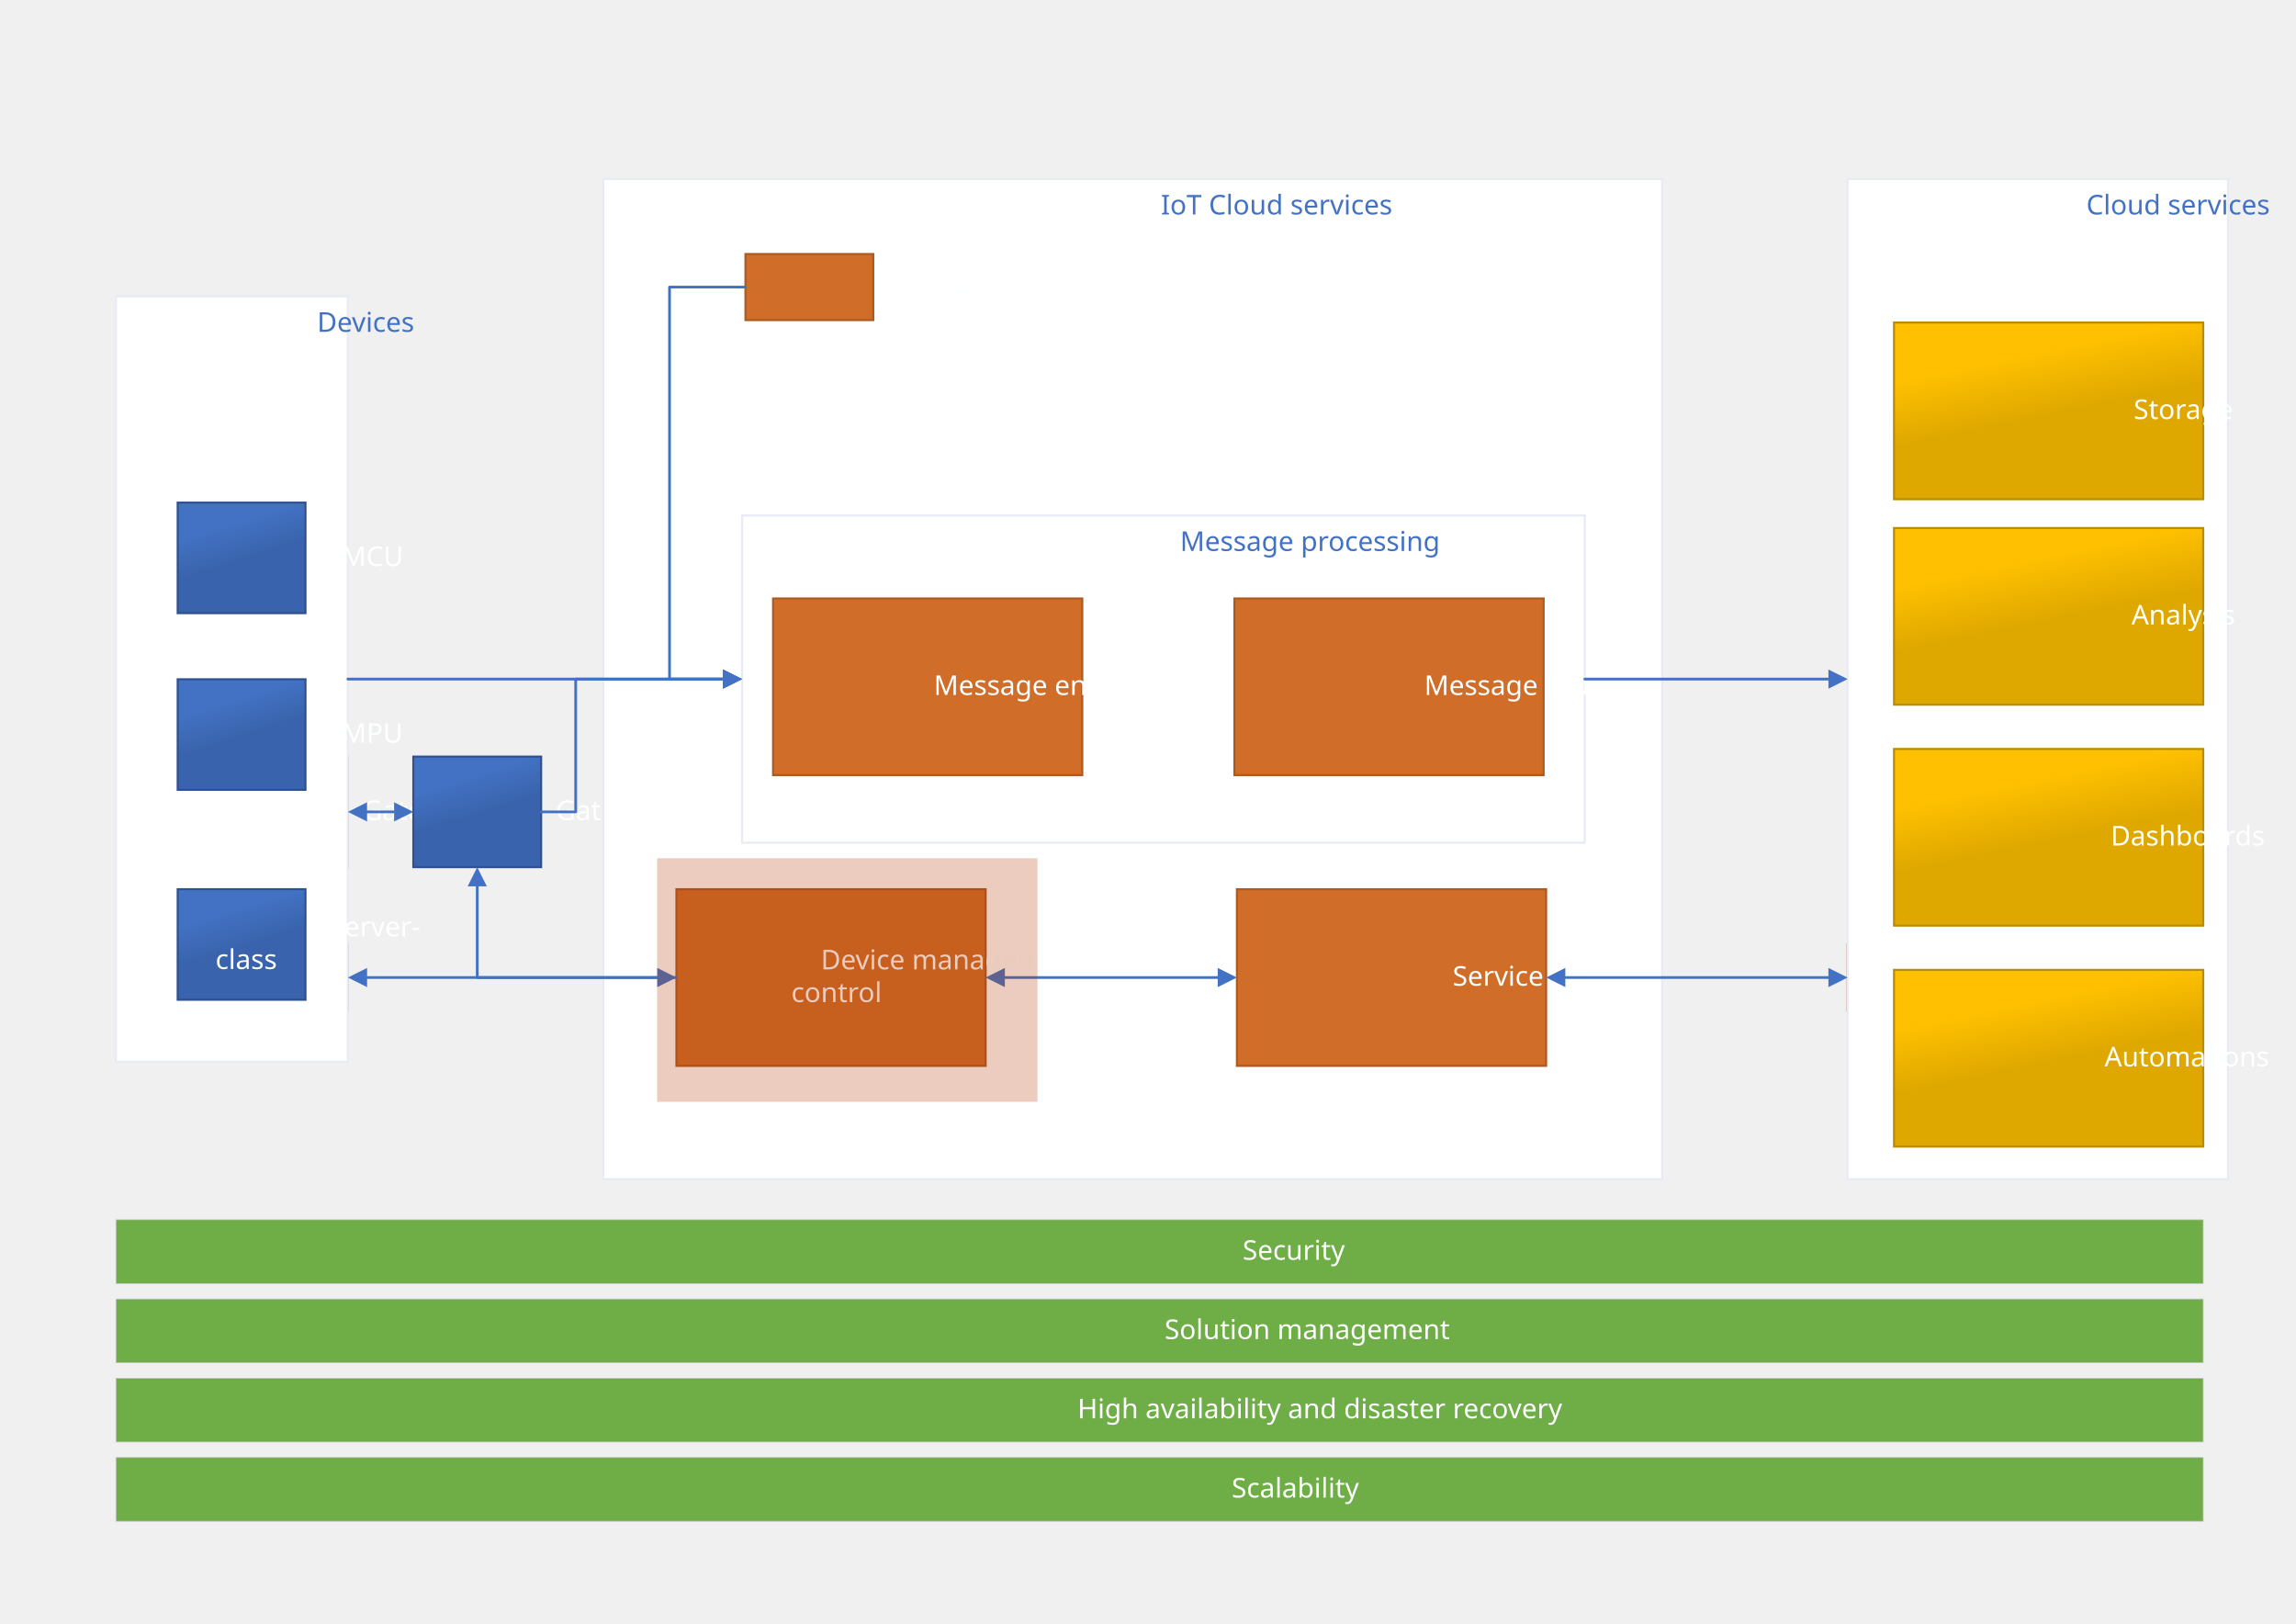
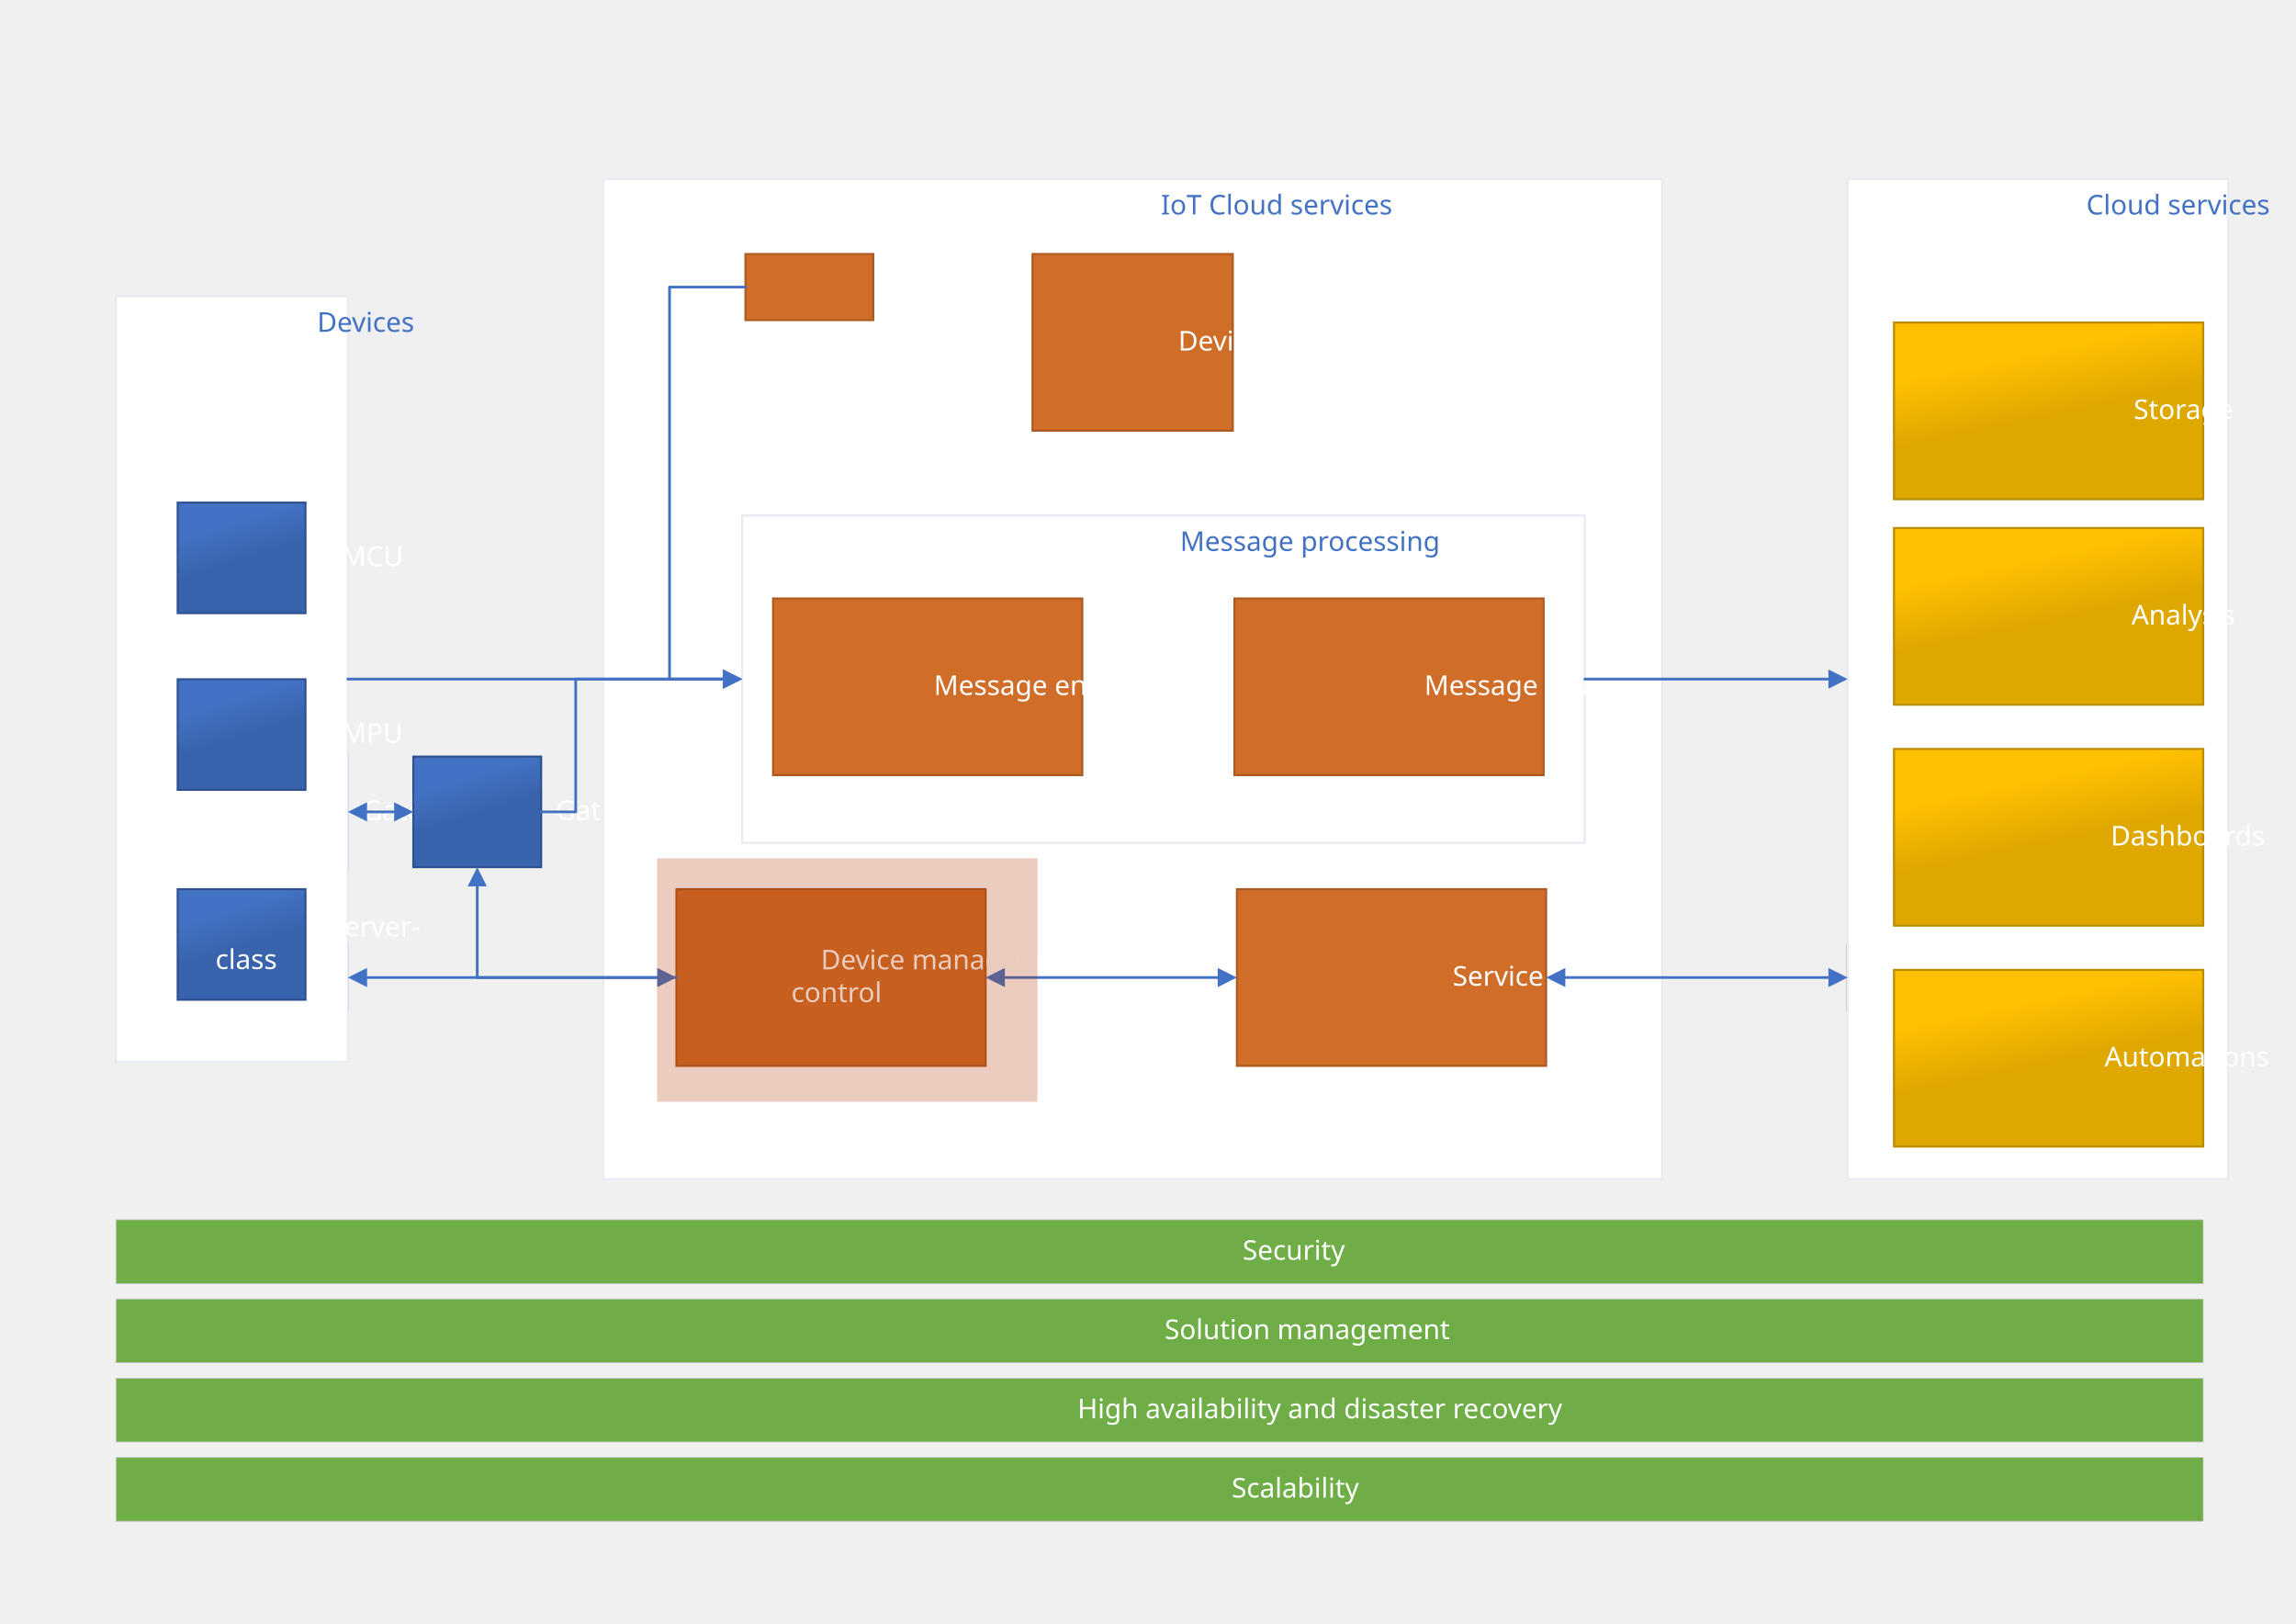
<svg xmlns="http://www.w3.org/2000/svg" xmlns:ns1="http://schemas.microsoft.com/visio/2003/SVGExtensions/" xmlns:xlink="http://www.w3.org/1999/xlink" width="11.693in" height="8.268in" viewBox="0 0 841.89 595.276" xml:space="preserve" color-interpolation-filters="sRGB" class="st13">
  <ns1:documentProperties ns1:langID="1033" ns1:metric="true" ns1:viewMarkup="false">
    <ns1:userDefs>
      <ns1:ud ns1:nameU="msvSubprocessMaster" ns1:prompt="" ns1:val="VT4(Rectangle)" />
      <ns1:ud ns1:nameU="msvNoAutoConnect" ns1:val="VT0(1):26" />
    </ns1:userDefs>
  </ns1:documentProperties>
  <style type="text/css">
	
		.st1 {fill:#cf6d29;stroke:#ad5a21;stroke-width:0.75}
		.st2 {fill:#feffff;font-family:Calibri;font-size:0.833em}
		.st3 {font-size:1em}
		.st4 {fill:url(#grad0-8);stroke:#2e518f;stroke-width:0.75}
		.st5 {fill:#ffffff;stroke:#e8ebf4;stroke-width:0.75}
		.st6 {fill:#4372c4;font-family:Calibri;font-size:0.833em}
		.st7 {fill:#6fad47;stroke:#c7c8c8;stroke-width:0.25}
		.st8 {fill:url(#grad0-73);stroke:#ba8c00;stroke-width:0.75}
		.st9 {marker-end:url(#mrkr4-95);marker-start:url(#mrkr4-93);stroke:#4372c4;stroke-linecap:round;stroke-linejoin:round;stroke-width:1}
		.st10 {fill:#4372c4;fill-opacity:1;stroke:#4372c4;stroke-opacity:1;stroke-width:0.284}
		.st11 {marker-end:url(#mrkr4-95);stroke:#4372c4;stroke-linecap:round;stroke-linejoin:round;stroke-width:1}
		.st12 {fill:#b33500;fill-opacity:0.25;stroke:none;stroke-width:0.25}
		.st13 {fill:none;fill-rule:evenodd;font-size:12px;overflow:visible;stroke-linecap:square;stroke-miterlimit:3}
	
	</style>
  <defs id="Patterns_And_Gradients">
    <linearGradient id="grad0-8" x1="0" y1="0" x2="1" y2="0" gradientTransform="rotate(250 0.5 0.5)">
      <stop offset="0" stop-color="#3963ac" stop-opacity="1" />
      <stop offset="0.48" stop-color="#3963ac" stop-opacity="1" />
      <stop offset="0.82" stop-color="#4372c4" stop-opacity="1" />
    </linearGradient>
    <linearGradient id="grad0-73" x1="0" y1="0" x2="1" y2="0" gradientTransform="rotate(250 0.5 0.5)">
      <stop offset="0" stop-color="#dfa800" stop-opacity="1" />
      <stop offset="0.48" stop-color="#dfa800" stop-opacity="1" />
      <stop offset="0.82" stop-color="#fec000" stop-opacity="1" />
    </linearGradient>
  </defs>
  <defs id="Markers">
    <g id="lend4">
      <path d="M 2 1 L 0 0 L 2 -1 L 2 1 " style="stroke:none" />
    </g>
    <marker id="mrkr4-93" class="st10" ns1:arrowType="4" ns1:arrowSize="2" ns1:setback="6.68" refX="6.68" orient="auto" markerUnits="strokeWidth" overflow="visible">
      <use xlink:href="#lend4" transform="scale(3.52) " />
    </marker>
    <marker id="mrkr4-95" class="st10" ns1:arrowType="4" ns1:arrowSize="2" ns1:setback="7.04" refX="-7.04" orient="auto" markerUnits="strokeWidth" overflow="visible">
      <use xlink:href="#lend4" transform="scale(-3.52,-3.52) " />
    </marker>
  </defs>
  <g ns1:mID="0" ns1:index="1" ns1:groupContext="foregroundPage">
    <ns1:userDefs>
      <ns1:ud ns1:nameU="msvThemeOrder" ns1:val="VT0(0):26" />
    </ns1:userDefs>
    <ns1:pageProperties ns1:drawingScale="0.0393701" ns1:pageScale="0.0393701" ns1:drawingUnits="24" ns1:shadowOffsetX="8.50394" ns1:shadowOffsetY="-8.50394" />
    <ns1:layer ns1:name="Base" ns1:index="0" />
    <ns1:layer ns1:name="Connectivity" ns1:index="1" ns1:visibility="hidden" />
    <ns1:layer ns1:name="Device developer" ns1:index="2" ns1:visibility="hidden" />
    <ns1:layer ns1:name="Device management" ns1:index="3" />
    <ns1:layer ns1:name="Message processing" ns1:index="4" ns1:visibility="hidden" />
    <ns1:layer ns1:name="Analyze" ns1:index="5" ns1:visibility="hidden" />
    <ns1:layer ns1:name="Solution management" ns1:index="6" ns1:visibility="hidden" />
    <ns1:layer ns1:name="Security" ns1:index="7" ns1:visibility="hidden" />
    <ns1:layer ns1:name="Extend" ns1:index="8" ns1:visibility="hidden" />
    <ns1:layer ns1:name="High availability scalability" ns1:index="9" ns1:visibility="hidden" />
    <g id="shape33-1" ns1:mID="33" ns1:groupContext="shape" transform="translate(677.48,-224.787)">
      <ns1:userDefs>
        <ns1:ud ns1:nameU="visVersion" ns1:val="VT0(15):26" />
      </ns1:userDefs>
      <ns1:textBlock ns1:margins="rect(4,4,4,4)" ns1:tabSpace="42.5197" />
      <ns1:textRect cx="17.589" cy="583.157" width="35.18" height="24.236" />
      <rect x="0" y="571.039" width="35.178" height="24.236" class="st1" />
      <text x="5.54" y="580.16" class="st2" ns1:langID="2057">
        <ns1:paragraph ns1:horizAlign="1" />
        <ns1:tabList />Servic<tspan x="5.28" dy="1.2em" class="st3">e APIs</tspan>
      </text>
    </g>
    <g id="shape28-5" ns1:mID="28" ns1:groupContext="shape" transform="translate(104.123,-224.787)">
      <ns1:userDefs>
        <ns1:ud ns1:nameU="visVersion" ns1:val="VT0(15):26" />
      </ns1:userDefs>
      <rect x="0" y="571.039" width="23.436" height="24.236" class="st4" />
    </g>
    <g id="shape22-9" ns1:mID="22" ns1:groupContext="shape" transform="translate(80.6862,-277.37)">
      <ns1:userDefs>
        <ns1:ud ns1:nameU="visVersion" ns1:val="VT0(15):26" />
      </ns1:userDefs>
      <ns1:textBlock ns1:margins="rect(4,4,4,4)" ns1:tabSpace="42.5197" />
      <ns1:textRect cx="23.436" cy="575.008" width="46.88" height="40.535" />
      <rect x="0" y="554.74" width="46.873" height="40.535" class="st4" />
      <text x="5.49" y="578.01" class="st2" ns1:langID="2057">
        <ns1:paragraph ns1:horizAlign="1" />
        <ns1:tabList />Gateway</text>
    </g>
    <g id="shape21-13" ns1:mID="21" ns1:groupContext="shape" transform="translate(677.48,-162.992)">
      <ns1:userDefs>
        <ns1:ud ns1:nameU="visVersion" ns1:val="VT0(15):26" />
      </ns1:userDefs>
      <ns1:textBlock ns1:margins="rect(4,4,4,4)" ns1:tabSpace="42.5197" ns1:verticalAlign="0" />
      <ns1:textRect cx="69.732" cy="411.945" width="139.47" height="366.661" />
      <rect x="0" y="228.614" width="139.465" height="366.661" class="st5" />
      <text x="40.75" y="241.61" class="st6" ns1:langID="2057">
        <ns1:paragraph ns1:horizAlign="1" />
        <ns1:tabList />Cloud services</text>
    </g>
    <g id="shape1-16" ns1:mID="1" ns1:groupContext="shape" transform="translate(42.5197,-206.008)">
      <ns1:userDefs>
        <ns1:ud ns1:nameU="visVersion" ns1:val="VT0(15):26" />
      </ns1:userDefs>
      <ns1:textBlock ns1:margins="rect(4,4,4,4)" ns1:tabSpace="42.5197" ns1:verticalAlign="0" />
      <ns1:textRect cx="42.52" cy="454.961" width="85.04" height="280.63" />
      <rect x="0" y="314.646" width="85.039" height="280.63" class="st5" />
      <text x="26.99" y="327.65" class="st6" ns1:langID="2057">
        <ns1:paragraph ns1:horizAlign="1" />
        <ns1:tabList />Devices</text>
    </g>
    <g id="shape2-19" ns1:mID="2" ns1:groupContext="shape" transform="translate(65.1462,-370.488)">
      <ns1:userDefs>
        <ns1:ud ns1:nameU="visVersion" ns1:val="VT0(15):26" />
      </ns1:userDefs>
      <ns1:textBlock ns1:margins="rect(4,4,4,4)" ns1:tabSpace="42.5197" />
      <ns1:textRect cx="23.436" cy="575.008" width="46.88" height="40.535" />
      <rect x="0" y="554.74" width="46.873" height="40.535" class="st4" />
      <text x="13.29" y="578.01" class="st2" ns1:langID="2057">
        <ns1:paragraph ns1:horizAlign="1" />
        <ns1:tabList />MCU</text>
    </g>
    <g id="shape3-23" ns1:mID="3" ns1:groupContext="shape" transform="translate(65.1462,-305.717)">
      <ns1:userDefs>
        <ns1:ud ns1:nameU="visVersion" ns1:val="VT0(15):26" />
      </ns1:userDefs>
      <ns1:textBlock ns1:margins="rect(4,4,4,4)" ns1:tabSpace="42.5197" />
      <ns1:textRect cx="23.436" cy="575.008" width="46.88" height="40.535" />
      <rect x="0" y="554.74" width="46.873" height="40.535" class="st4" />
      <text x="13.37" y="578.01" class="st2" ns1:langID="2057">
        <ns1:paragraph ns1:horizAlign="1" />
        <ns1:tabList />MPU</text>
    </g>
    <g id="shape4-27" ns1:mID="4" ns1:groupContext="shape" transform="translate(65.1462,-228.756)">
      <ns1:userDefs>
        <ns1:ud ns1:nameU="visVersion" ns1:val="VT0(15):26" />
      </ns1:userDefs>
      <ns1:textBlock ns1:margins="rect(4,4,4,4)" ns1:tabSpace="42.5197" />
      <ns1:textRect cx="23.436" cy="575.008" width="46.88" height="40.535" />
      <rect x="0" y="554.74" width="46.873" height="40.535" class="st4" />
      <text x="8.89" y="572.01" class="st2" ns1:langID="2057">
        <ns1:paragraph ns1:horizAlign="1" />
        <ns1:tabList />Server-<tspan x="13.87" dy="1.2em" class="st3">class</tspan>
      </text>
    </g>
    <g id="shape5-32" ns1:mID="5" ns1:groupContext="shape" transform="translate(151.552,-277.37)">
      <ns1:userDefs>
        <ns1:ud ns1:nameU="visVersion" ns1:val="VT0(15):26" />
      </ns1:userDefs>
      <ns1:textBlock ns1:margins="rect(4,4,4,4)" ns1:tabSpace="42.5197" />
      <ns1:textRect cx="23.436" cy="575.008" width="46.88" height="40.535" />
      <rect x="0" y="554.74" width="46.873" height="40.535" class="st4" />
      <text x="5.49" y="578.01" class="st2" ns1:langID="2057">
        <ns1:paragraph ns1:horizAlign="1" />
        <ns1:tabList />Gateway</text>
    </g>
    <g id="shape6-36" ns1:mID="6" ns1:groupContext="shape" transform="translate(221.204,-162.992)">
      <ns1:userDefs>
        <ns1:ud ns1:nameU="visVersion" ns1:val="VT0(15):26" />
      </ns1:userDefs>
      <ns1:textBlock ns1:margins="rect(4,4,4,4)" ns1:tabSpace="42.5197" ns1:verticalAlign="0" />
      <ns1:textRect cx="194.123" cy="411.945" width="388.25" height="366.661" />
      <rect x="0" y="228.614" width="388.245" height="366.661" class="st5" />
      <text x="157.67" y="241.61" class="st6" ns1:langID="2057">
        <ns1:paragraph ns1:horizAlign="1" />
        <ns1:tabList />IoT Cloud services</text>
    </g>
    <g id="shape7-39" ns1:mID="7" ns1:groupContext="shape" transform="translate(273.341,-477.921)">
      <ns1:userDefs>
        <ns1:ud ns1:nameU="visVersion" ns1:val="VT0(15):26" />
      </ns1:userDefs>
      <ns1:textBlock ns1:margins="rect(4,4,4,4)" ns1:tabSpace="42.5197" />
      <ns1:textRect cx="23.436" cy="583.157" width="46.88" height="24.236" />
      <rect x="0" y="571.039" width="46.873" height="24.236" class="st1" />
      <text x="10.36" y="586.16" class="st2" ns1:langID="2057">
        <ns1:paragraph ns1:horizAlign="1" />
        <ns1:tabList />Bridge</text>
    </g>
    <g id="shape8-42" ns1:mID="8" ns1:groupContext="shape" transform="translate(248.031,-204.52)">
      <ns1:userDefs>
        <ns1:ud ns1:nameU="visVersion" ns1:val="VT0(15):26" />
      </ns1:userDefs>
      <ns1:textBlock ns1:margins="rect(4,4,4,4)" ns1:tabSpace="42.5197" />
      <ns1:textRect cx="56.693" cy="562.89" width="113.39" height="64.772" />
      <rect x="0" y="530.504" width="113.386" height="64.772" class="st1" />
      <text x="6.17" y="559.89" class="st2" ns1:langID="2057">
        <ns1:paragraph ns1:horizAlign="1" />
        <ns1:tabList />Device management and <tspan x="42.11" dy="1.2em" class="st3">control</tspan>
      </text>
    </g>
    <g id="shape9-46" ns1:mID="9" ns1:groupContext="shape" transform="translate(272.126,-286.34)">
      <ns1:userDefs>
        <ns1:ud ns1:nameU="visVersion" ns1:val="VT0(15):26" />
      </ns1:userDefs>
      <ns1:textBlock ns1:margins="rect(4,4,4,4)" ns1:tabSpace="42.5197" ns1:verticalAlign="0" />
      <ns1:textRect cx="154.488" cy="535.292" width="308.98" height="119.966" />
      <rect x="0" y="475.309" width="308.976" height="119.966" class="st5" />
      <text x="113.8" y="488.31" class="st6" ns1:langID="2057">
        <ns1:paragraph ns1:horizAlign="1" />
        <ns1:tabList />Message processing</text>
    </g>
    <g id="shape10-49" ns1:mID="10" ns1:groupContext="shape" transform="translate(283.465,-311.102)">
      <ns1:userDefs>
        <ns1:ud ns1:nameU="visVersion" ns1:val="VT0(15):26" />
      </ns1:userDefs>
      <ns1:textBlock ns1:margins="rect(4,4,4,4)" ns1:tabSpace="42.5197" />
      <ns1:textRect cx="56.693" cy="562.89" width="113.39" height="64.772" />
      <rect x="0" y="530.504" width="113.386" height="64.772" class="st1" />
      <text x="12.17" y="565.89" class="st2" ns1:langID="2057">
        <ns1:paragraph ns1:horizAlign="1" />
        <ns1:tabList />Message enrichments</text>
    </g>
    <g id="shape11-52" ns1:mID="11" ns1:groupContext="shape" transform="translate(452.632,-311.102)">
      <ns1:userDefs>
        <ns1:ud ns1:nameU="visVersion" ns1:val="VT0(15):26" />
      </ns1:userDefs>
      <ns1:textBlock ns1:margins="rect(4,4,4,4)" ns1:tabSpace="42.5197" />
      <ns1:textRect cx="56.693" cy="562.89" width="113.39" height="64.772" />
      <rect x="0" y="530.504" width="113.386" height="64.772" class="st1" />
      <text x="22.84" y="565.89" class="st2" ns1:langID="2057">
        <ns1:paragraph ns1:horizAlign="1" />
        <ns1:tabList />Message routing</text>
    </g>
    <g id="shape12-55" ns1:mID="12" ns1:groupContext="shape" transform="translate(453.543,-204.52)">
      <ns1:userDefs>
        <ns1:ud ns1:nameU="visVersion" ns1:val="VT0(15):26" />
      </ns1:userDefs>
      <ns1:textBlock ns1:margins="rect(4,4,4,4)" ns1:tabSpace="42.5197" />
      <ns1:textRect cx="56.693" cy="562.89" width="113.39" height="64.772" />
      <rect x="0" y="530.504" width="113.386" height="64.772" class="st1" />
      <text x="32.33" y="565.89" class="st2" ns1:langID="2057">
        <ns1:paragraph ns1:horizAlign="1" />
        <ns1:tabList />Service APIs</text>
    </g>
    <g id="shape13-58" ns1:mID="13" ns1:groupContext="shape" transform="translate(42.5197,-124.724)">
      <ns1:userDefs>
        <ns1:ud ns1:nameU="visVersion" ns1:val="VT0(15):26" />
      </ns1:userDefs>
      <ns1:textBlock ns1:margins="rect(4,4,4,4)" ns1:tabSpace="42.5197" />
      <ns1:textRect cx="382.677" cy="583.583" width="765.36" height="23.386" />
      <rect x="0" y="571.89" width="765.354" height="23.386" class="st7" />
      <text x="366.32" y="586.58" class="st2" ns1:langID="2057">
        <ns1:paragraph ns1:horizAlign="1" />
        <ns1:tabList />Security</text>
    </g>
    <g id="shape14-61" ns1:mID="14" ns1:groupContext="shape" transform="translate(42.5197,-95.6693)">
      <ns1:userDefs>
        <ns1:ud ns1:nameU="visVersion" ns1:val="VT0(15):26" />
      </ns1:userDefs>
      <ns1:textBlock ns1:margins="rect(4,4,4,4)" ns1:tabSpace="42.5197" />
      <ns1:textRect cx="382.677" cy="583.583" width="765.36" height="23.386" />
      <rect x="0" y="571.89" width="765.354" height="23.386" class="st7" />
      <text x="337.72" y="586.58" class="st2" ns1:langID="2057">
        <ns1:paragraph ns1:horizAlign="1" />
        <ns1:tabList />Solution management</text>
    </g>
    <g id="shape15-64" ns1:mID="15" ns1:groupContext="shape" transform="translate(42.5197,-66.6142)">
      <ns1:userDefs>
        <ns1:ud ns1:nameU="visVersion" ns1:val="VT0(15):26" />
      </ns1:userDefs>
      <ns1:textBlock ns1:margins="rect(4,4,4,4)" ns1:tabSpace="42.5197" />
      <ns1:textRect cx="382.677" cy="583.583" width="765.36" height="23.386" />
      <rect x="0" y="571.89" width="765.354" height="23.386" class="st7" />
      <text x="305.8" y="586.58" class="st2" ns1:langID="2057">
        <ns1:paragraph ns1:horizAlign="1" />
        <ns1:tabList />High availability and disaster recovery</text>
    </g>
    <g id="shape16-67" ns1:mID="16" ns1:groupContext="shape" transform="translate(42.5197,-37.5591)">
      <ns1:userDefs>
        <ns1:ud ns1:nameU="visVersion" ns1:val="VT0(15):26" />
      </ns1:userDefs>
      <ns1:textBlock ns1:margins="rect(4,4,4,4)" ns1:tabSpace="42.5197" />
      <ns1:textRect cx="382.677" cy="583.583" width="765.36" height="23.386" />
      <rect x="0" y="571.89" width="765.354" height="23.386" class="st7" />
      <text x="362.32" y="586.58" class="st2" ns1:langID="2057">
        <ns1:paragraph ns1:horizAlign="1" />
        <ns1:tabList />Scalability</text>
    </g>
    <g id="shape17-70" ns1:mID="17" ns1:groupContext="shape" transform="translate(694.488,-412.264)">
      <ns1:userDefs>
        <ns1:ud ns1:nameU="visVersion" ns1:val="VT0(15):26" />
      </ns1:userDefs>
      <ns1:textBlock ns1:margins="rect(4,4,4,4)" ns1:tabSpace="42.5197" />
      <ns1:textRect cx="56.693" cy="562.89" width="113.39" height="64.772" />
      <rect x="0" y="530.504" width="113.386" height="64.772" class="st8" />
      <text x="41.1" y="565.89" class="st2" ns1:langID="2057">
        <ns1:paragraph ns1:horizAlign="1" />
        <ns1:tabList />Storage</text>
    </g>
    <g id="shape18-75" ns1:mID="18" ns1:groupContext="shape" transform="translate(694.488,-336.933)">
      <ns1:userDefs>
        <ns1:ud ns1:nameU="visVersion" ns1:val="VT0(15):26" />
      </ns1:userDefs>
      <ns1:textBlock ns1:margins="rect(4,4,4,4)" ns1:tabSpace="42.5197" />
      <ns1:textRect cx="56.693" cy="562.89" width="113.39" height="64.772" />
      <rect x="0" y="530.504" width="113.386" height="64.772" class="st8" />
      <text x="40.31" y="565.89" class="st2" ns1:langID="2057">
        <ns1:paragraph ns1:horizAlign="1" />
        <ns1:tabList />Analysis</text>
    </g>
    <g id="shape19-79" ns1:mID="19" ns1:groupContext="shape" transform="translate(694.488,-255.933)">
      <ns1:userDefs>
        <ns1:ud ns1:nameU="visVersion" ns1:val="VT0(15):26" />
      </ns1:userDefs>
      <ns1:textBlock ns1:margins="rect(4,4,4,4)" ns1:tabSpace="42.5197" />
      <ns1:textRect cx="56.693" cy="562.89" width="113.39" height="64.772" />
      <rect x="0" y="530.504" width="113.386" height="64.772" class="st8" />
      <text x="32.65" y="565.89" class="st2" ns1:langID="2057">
        <ns1:paragraph ns1:horizAlign="1" />
        <ns1:tabList />Dashboards</text>
    </g>
    <g id="shape20-83" ns1:mID="20" ns1:groupContext="shape" transform="translate(694.488,-174.933)">
      <ns1:userDefs>
        <ns1:ud ns1:nameU="visVersion" ns1:val="VT0(15):26" />
      </ns1:userDefs>
      <ns1:textBlock ns1:margins="rect(4,4,4,4)" ns1:tabSpace="42.5197" />
      <ns1:textRect cx="56.693" cy="562.89" width="113.39" height="64.772" />
      <rect x="0" y="530.504" width="113.386" height="64.772" class="st8" />
      <text x="30.43" y="565.89" class="st2" ns1:langID="2057">
        <ns1:paragraph ns1:horizAlign="1" />
        <ns1:tabList />Automations</text>
    </g>
    <g id="shape23-87" ns1:mID="23" ns1:groupContext="shape" ns1:layerMember="0" transform="translate(127.559,-290.551)">
      <path d="M6.68 588.19 L7.04 588.19 L16.95 588.19" class="st9" />
    </g>
    <g id="shape24-96" ns1:mID="24" ns1:groupContext="shape" ns1:layerMember="0" transform="translate(198.425,-297.638)">
      <path d="M0 595.28 L12.67 595.28 L12.67 546.59 L66.66 546.59" class="st11" />
    </g>
    <g id="shape25-101" ns1:mID="25" ns1:groupContext="shape" ns1:layerMember="0" transform="translate(127.559,-339.236)">
      <path d="M0 588.19 L137.53 588.19" class="st11" />
    </g>
    <g id="shape26-106" ns1:mID="26" ns1:groupContext="shape" ns1:layerMember="0" transform="translate(581.102,-339.236)">
      <path d="M0 588.19 L89.34 588.19" class="st11" />
    </g>
    <g id="shape27-111" ns1:mID="27" ns1:groupContext="shape" ns1:layerMember="0" transform="translate(279.82,-490.039)">
      <path d="M-6.48 595.28 L-34.32 595.28 L-34.32 738.99 L-14.73 738.99" class="st11" />
    </g>
    <g id="shape30-116" ns1:mID="30" ns1:groupContext="shape" ns1:layerMember="0" transform="translate(248.031,-229.819)">
      <path d="M0 588.19 L-113.43 588.19" class="st11" />
    </g>
    <g id="shape31-121" ns1:mID="31" ns1:groupContext="shape" ns1:layerMember="0" transform="translate(248.031,-236.906)">
      <path d="M-6.68 595.28 L-7.04 595.28 L-73.04 595.28 L-73.04 561.85" class="st9" />
    </g>
    <g id="shape32-128" ns1:mID="32" ns1:groupContext="shape" ns1:layerMember="0" transform="translate(453.543,-229.819)">
      <path d="M-6.68 588.19 L-7.04 588.19 L-85.09 588.19" class="st9" />
    </g>
    <g id="shape34-135" ns1:mID="34" ns1:groupContext="shape" ns1:layerMember="0" transform="translate(677.48,-229.819)">
      <path d="M-6.68 588.19 L-7.04 588.19 L-103.51 588.19" class="st9" />
    </g>
    <g id="shape1000-142" ns1:mID="1000" ns1:groupContext="shape" ns1:layerMember="1" transform="translate(121.991,-184.252)" display="none">
      <ns1:userDefs>
        <ns1:ud ns1:nameU="visVersion" ns1:val="VT0(15):26" />
      </ns1:userDefs>
      <rect x="0" y="265.748" width="113.386" height="329.528" class="st12" />
    </g>
    <g id="shape1001-144" ns1:mID="1001" ns1:groupContext="shape" ns1:layerMember="1" transform="translate(235.276,-436.28)" display="none">
      <ns1:userDefs>
        <ns1:ud ns1:nameU="visVersion" ns1:val="VT0(15):26" />
      </ns1:userDefs>
      <rect x="0" y="517.776" width="161.575" height="77.499" class="st12" />
    </g>
    <g id="shape1002-146" ns1:mID="1002" ns1:groupContext="shape" ns1:layerMember="2" transform="translate(28.3465,-195.024)" display="none">
      <ns1:userDefs>
        <ns1:ud ns1:nameU="visVersion" ns1:val="VT0(15):26" />
      </ns1:userDefs>
      <rect x="0" y="294.236" width="113.386" height="301.039" class="st12" />
    </g>
    <g id="shape1003-148" ns1:mID="1003" ns1:groupContext="shape" ns1:layerMember="2" transform="translate(141.732,-256.989)" display="none">
      <ns1:userDefs>
        <ns1:ud ns1:nameU="visVersion" ns1:val="VT0(15):26" />
      </ns1:userDefs>
      <rect x="0" y="517.776" width="73.446" height="77.499" class="st12" />
    </g>
    <g id="shape1004-150" ns1:mID="1004" ns1:groupContext="shape" ns1:layerMember="2;3" transform="translate(240.945,-191.339)">
      <ns1:userDefs>
        <ns1:ud ns1:nameU="visVersion" ns1:val="VT0(15):26" />
      </ns1:userDefs>
      <rect x="0" y="505.984" width="139.465" height="89.291" class="st12" />
    </g>
    <g id="shape1005-152" ns1:mID="1005" ns1:groupContext="shape" ns1:layerMember="4" transform="translate(260.301,-277.795)" display="none">
      <ns1:userDefs>
        <ns1:ud ns1:nameU="visVersion" ns1:val="VT0(15):26" />
      </ns1:userDefs>
      <rect x="0" y="454.252" width="334.974" height="141.024" class="st12" />
    </g>
    <g id="shape1006-154" ns1:mID="1006" ns1:groupContext="shape" ns1:layerMember="5" transform="translate(685.984,-249.024)" display="none">
      <ns1:userDefs>
        <ns1:ud ns1:nameU="visVersion" ns1:val="VT0(15):26" />
      </ns1:userDefs>
      <rect x="0" y="434.82" width="130.961" height="160.455" class="st12" />
    </g>
    <g id="shape1007-156" ns1:mID="1007" ns1:groupContext="shape" ns1:layerMember="6" transform="translate(36.8504,-90)" display="none">
      <ns1:userDefs>
        <ns1:ud ns1:nameU="visVersion" ns1:val="VT0(15):26" />
      </ns1:userDefs>
      <rect x="0" y="560.551" width="779.528" height="34.724" class="st12" />
    </g>
    <g id="shape1008-158" ns1:mID="1008" ns1:groupContext="shape" ns1:layerMember="7" transform="translate(35.4331,-118.346)" display="none">
      <ns1:userDefs>
        <ns1:ud ns1:nameU="visVersion" ns1:val="VT0(15):26" />
      </ns1:userDefs>
      <rect x="0" y="560.551" width="779.528" height="34.724" class="st12" />
    </g>
    <g id="shape1009-160" ns1:mID="1009" ns1:groupContext="shape" ns1:layerMember="8" transform="translate(435.373,-170.079)" display="none">
      <ns1:userDefs>
        <ns1:ud ns1:nameU="visVersion" ns1:val="VT0(15):26" />
      </ns1:userDefs>
      <rect x="0" y="374.74" width="249.194" height="220.535" class="st12" />
    </g>
    <g id="shape1010-162" ns1:mID="1010" ns1:groupContext="shape" ns1:layerMember="8" transform="translate(685.984,-171.524)" display="none">
      <ns1:userDefs>
        <ns1:ud ns1:nameU="visVersion" ns1:val="VT0(15):26" />
      </ns1:userDefs>
      <rect x="0" y="517.776" width="130.961" height="77.499" class="st12" />
    </g>
    <g id="shape1011-164" ns1:mID="1011" ns1:groupContext="shape" ns1:layerMember="9" transform="translate(35.4331,-28.0913)" display="none">
      <ns1:userDefs>
        <ns1:ud ns1:nameU="visVersion" ns1:val="VT0(15):26" />
      </ns1:userDefs>
      <rect x="0" y="528.406" width="779.528" height="66.869" class="st12" />
    </g>
+     <g id="shape1012-166" ns1:mID="1012" ns1:groupContext="shape" transform="translate(378.603,-437.386)">
+       <ns1:userDefs>
+         <ns1:ud ns1:nameU="visVersion" ns1:val="VT0(15):26" />
+       </ns1:userDefs>
+       <ns1:textBlock ns1:margins="rect(4,4,4,4)" ns1:tabSpace="42.5197" />
+       <ns1:textRect cx="36.723" cy="562.89" width="73.45" height="64.772" />
+       <rect x="0" y="530.504" width="73.446" height="64.772" class="st1" />
+       <text x="6.65" y="565.89" class="st2" ns1:langID="2057">
+         <ns1:paragraph ns1:horizAlign="1" />
+         <ns1:tabList />Device registry</text>
+     </g>
  </g>
</svg>
